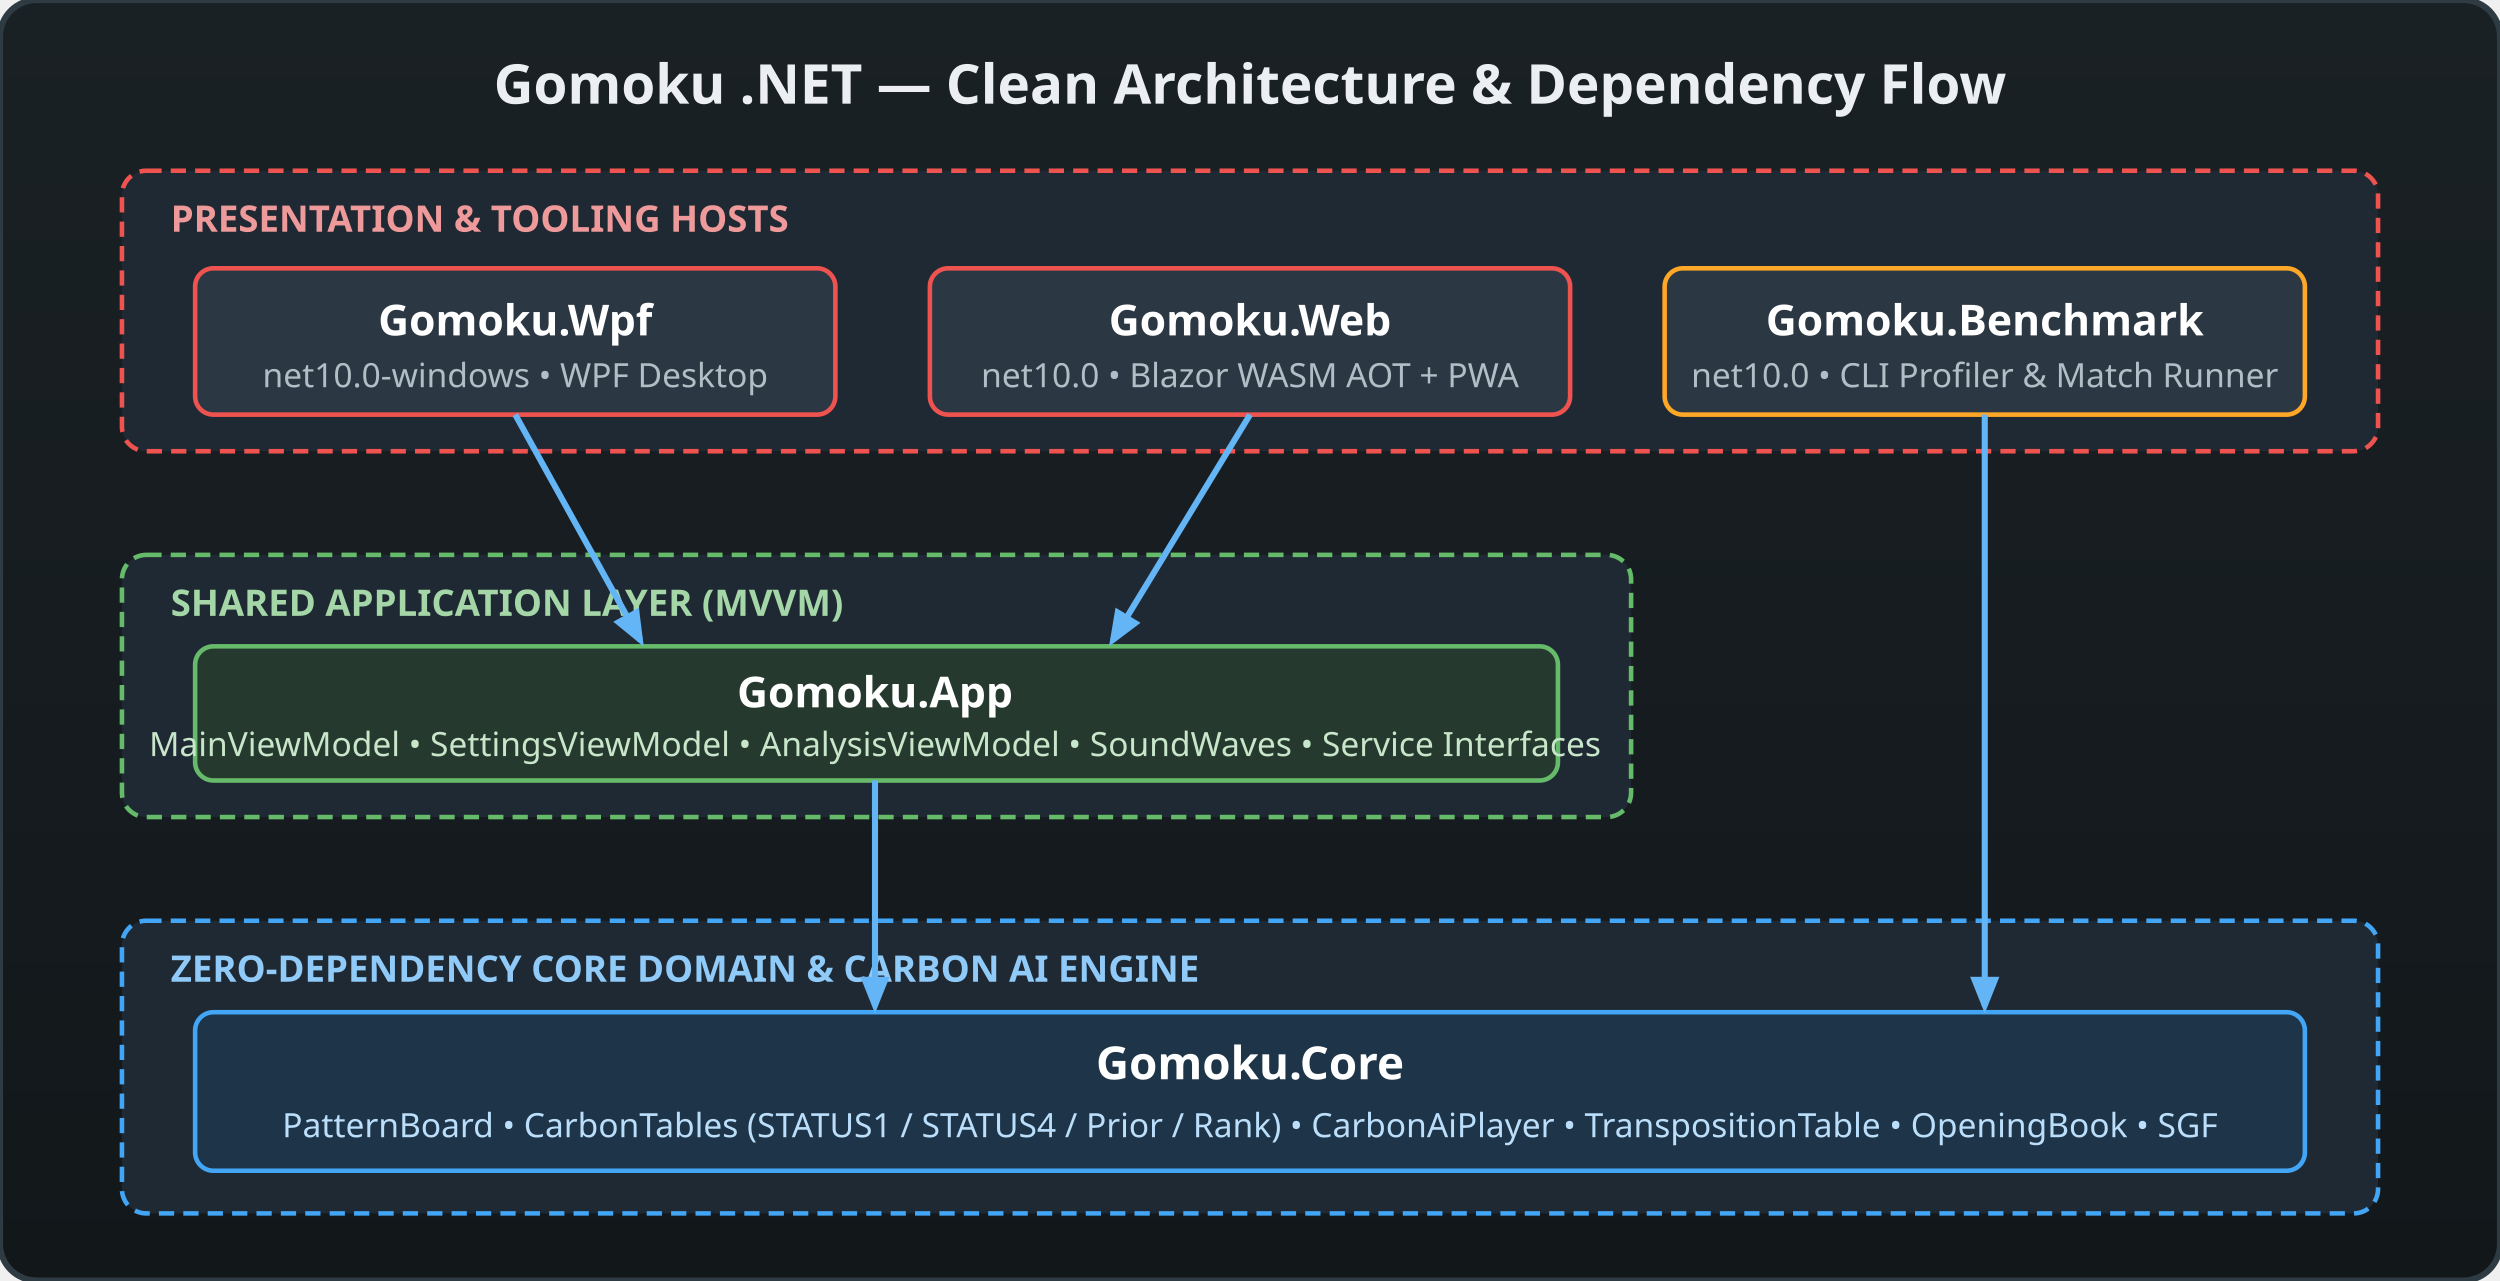
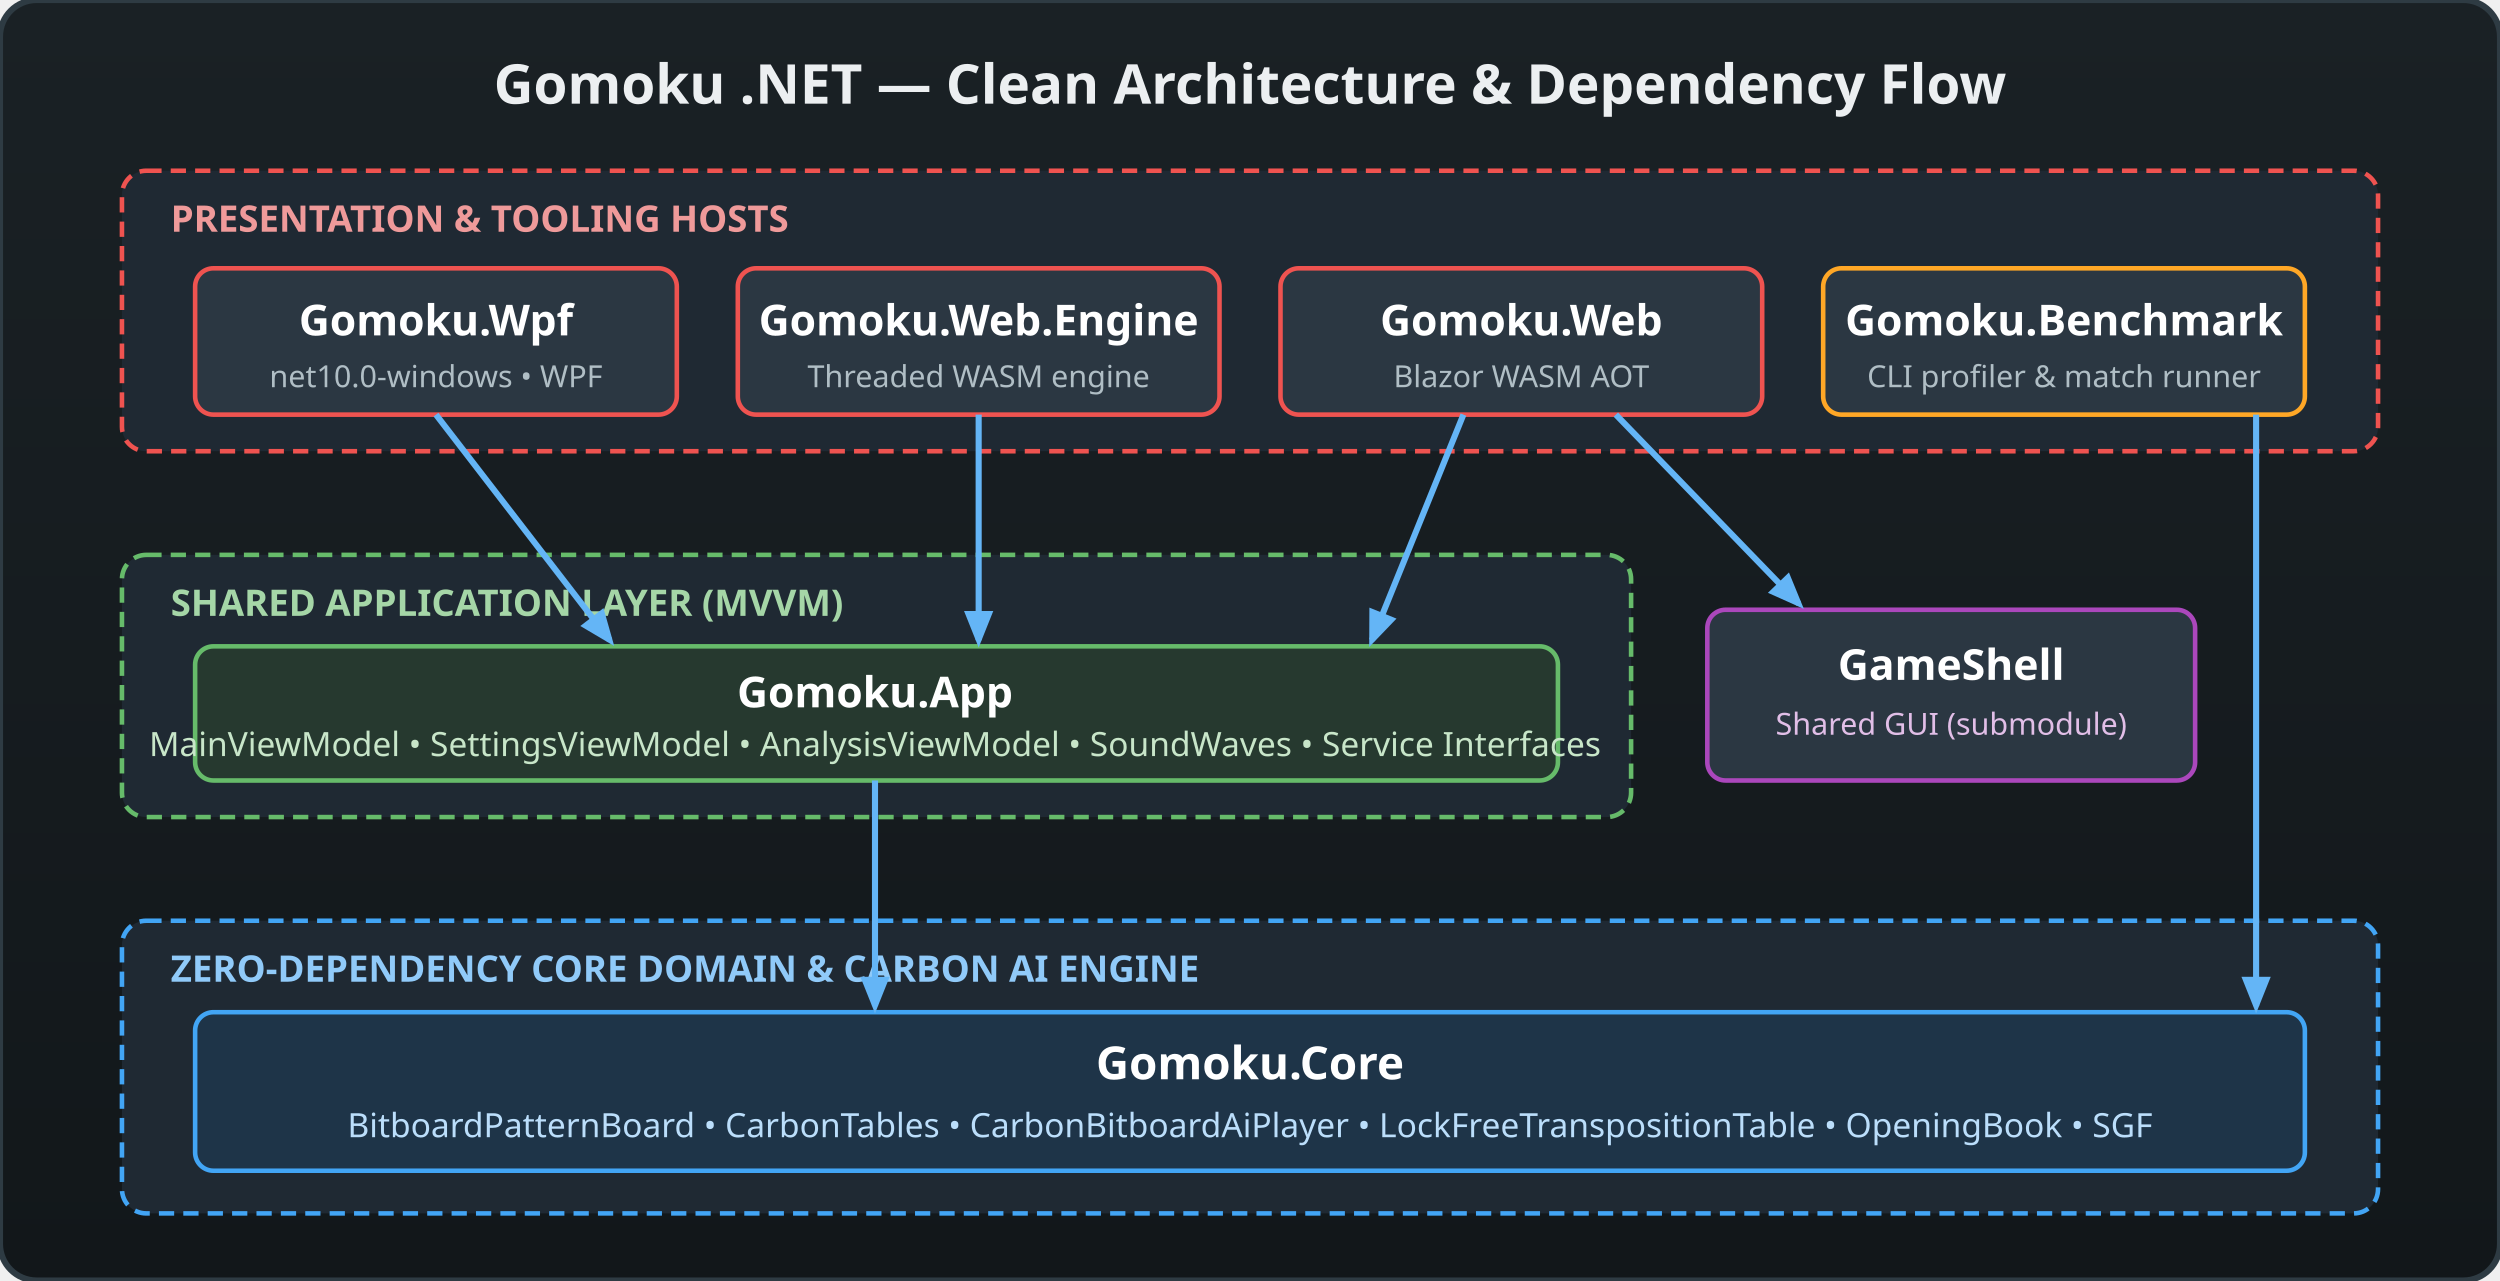
<svg xmlns="http://www.w3.org/2000/svg" viewBox="0 0 820 420" width="820" height="420" font-family="Segoe UI, system-ui, sans-serif">
  <defs>
    <linearGradient id="bg" x1="0" y1="0" x2="0" y2="1">
      <stop offset="0%" stop-color="#1A2125" />
      <stop offset="100%" stop-color="#12171A" />
    </linearGradient>
    <marker id="arrow" viewBox="0 0 10 10" refX="8" refY="5" markerWidth="6" markerHeight="6" orient="auto-start-reverse">
      <path d="M 0 1 L 10 5 L 0 9 z" fill="#64B5F6" />
    </marker>
  </defs>
  <rect width="820" height="420" rx="12" fill="url(#bg)" stroke="#2E3B43" stroke-width="2" />
  <text x="410" y="34" text-anchor="middle" fill="#ECEFF1" font-size="18" font-weight="700">Gomoku .NET — Clean Architecture &amp; Dependency Flow</text>
  <rect x="40" y="56" width="740" height="92" rx="8" fill="#1F2933" stroke="#EF5350" stroke-width="1.5" stroke-dasharray="5,3" />
  <text x="56" y="76" fill="#EF9A9A" font-size="12" font-weight="600">PRESENTATION &amp; TOOLING HOSTS</text>
-   <rect x="64" y="88" width="210" height="48" rx="6" fill="#2B3742" stroke="#EF5350" stroke-width="1.5" />
-   <text x="169" y="110" text-anchor="middle" fill="#FFFFFF" font-size="14" font-weight="600">Gomoku.Wpf</text>
-   <text x="169" y="127" text-anchor="middle" fill="#B0BEC5" font-size="11">net10.0-windows • WPF Desktop</text>
-   <rect x="305" y="88" width="210" height="48" rx="6" fill="#2B3742" stroke="#EF5350" stroke-width="1.5" />
-   <text x="410" y="110" text-anchor="middle" fill="#FFFFFF" font-size="14" font-weight="600">Gomoku.Web</text>
-   <text x="410" y="127" text-anchor="middle" fill="#B0BEC5" font-size="11">net10.0 • Blazor WASM AOT + PWA</text>
-   <rect x="546" y="88" width="210" height="48" rx="6" fill="#2B3742" stroke="#FFA726" stroke-width="1.5" />
-   <text x="651" y="110" text-anchor="middle" fill="#FFFFFF" font-size="14" font-weight="600">Gomoku.Benchmark</text>
-   <text x="651" y="127" text-anchor="middle" fill="#B0BEC5" font-size="11">net10.0 • CLI Profiler &amp; Match Runner</text>
+   <rect x="64" y="88" width="158" height="48" rx="6" fill="#2B3742" stroke="#EF5350" stroke-width="1.5" />
+   <text x="143" y="110" text-anchor="middle" fill="#FFFFFF" font-size="14" font-weight="600">Gomoku.Wpf</text>
+   <text x="143" y="127" text-anchor="middle" fill="#B0BEC5" font-size="10">net10.0-windows • WPF</text>
+   <rect x="242" y="88" width="158" height="48" rx="6" fill="#2B3742" stroke="#EF5350" stroke-width="1.5" />
+   <text x="321" y="110" text-anchor="middle" fill="#FFFFFF" font-size="14" font-weight="600">Gomoku.Web.Engine</text>
+   <text x="321" y="127" text-anchor="middle" fill="#B0BEC5" font-size="10">Threaded WASM engine</text>
+   <rect x="420" y="88" width="158" height="48" rx="6" fill="#2B3742" stroke="#EF5350" stroke-width="1.5" />
+   <text x="499" y="110" text-anchor="middle" fill="#FFFFFF" font-size="14" font-weight="600">Gomoku.Web</text>
+   <text x="499" y="127" text-anchor="middle" fill="#B0BEC5" font-size="10">Blazor WASM AOT</text>
+   <rect x="598" y="88" width="158" height="48" rx="6" fill="#2B3742" stroke="#FFA726" stroke-width="1.5" />
+   <text x="677" y="110" text-anchor="middle" fill="#FFFFFF" font-size="14" font-weight="600">Gomoku.Benchmark</text>
+   <text x="677" y="127" text-anchor="middle" fill="#B0BEC5" font-size="10">CLI profiler &amp; match runner</text>
  <rect x="40" y="182" width="495" height="86" rx="8" fill="#1F2933" stroke="#66BB6A" stroke-width="1.5" stroke-dasharray="5,3" />
  <text x="56" y="202" fill="#A5D6A7" font-size="12" font-weight="600">SHARED APPLICATION LAYER (MVVM)</text>
  <rect x="64" y="212" width="447" height="44" rx="6" fill="#26392F" stroke="#66BB6A" stroke-width="1.5" />
  <text x="287" y="232" text-anchor="middle" fill="#FFFFFF" font-size="14" font-weight="600">Gomoku.App</text>
  <text x="287" y="248" text-anchor="middle" fill="#C8E6C9" font-size="11">MainViewModel • SettingsViewModel • AnalysisViewModel • SoundWaves • Service Interfaces</text>
+   <rect x="560" y="200" width="160" height="56" rx="6" fill="#2B3742" stroke="#AB47BC" stroke-width="1.5" />
+   <text x="640" y="223" text-anchor="middle" fill="#FFFFFF" font-size="14" font-weight="600">GameShell</text>
+   <text x="640" y="241" text-anchor="middle" fill="#E1BEE7" font-size="10">Shared GUI (submodule)</text>
  <rect x="40" y="302" width="740" height="96" rx="8" fill="#1F2933" stroke="#42A5F5" stroke-width="1.5" stroke-dasharray="5,3" />
  <text x="56" y="322" fill="#90CAF9" font-size="12" font-weight="600">ZERO-DEPENDENCY CORE DOMAIN &amp; CARBON AI ENGINE</text>
  <rect x="64" y="332" width="692" height="52" rx="6" fill="#1E3448" stroke="#42A5F5" stroke-width="1.5" />
  <text x="410" y="354" text-anchor="middle" fill="#FFFFFF" font-size="15" font-weight="700">Gomoku.Core</text>
-   <text x="410" y="373" text-anchor="middle" fill="#BBDEFB" font-size="11">PatternBoard • CarbonTables (STATUS1 / STATUS4 / Prior / Rank) • CarbonAiPlayer • TranspositionTable • OpeningBook • SGF</text>
-   <line x1="169" y1="136" x2="210" y2="210" stroke="#64B5F6" stroke-width="2" marker-end="url(#arrow)" />
-   <line x1="410" y1="136" x2="365" y2="210" stroke="#64B5F6" stroke-width="2" marker-end="url(#arrow)" />
+   <text x="410" y="373" text-anchor="middle" fill="#BBDEFB" font-size="11">BitboardPatternBoard • CarbonTables • CarbonBitboardAiPlayer • LockFreeTranspositionTable • OpeningBook • SGF</text>
+   <line x1="143" y1="136" x2="200" y2="210" stroke="#64B5F6" stroke-width="2" marker-end="url(#arrow)" />
+   <line x1="321" y1="136" x2="321" y2="210" stroke="#64B5F6" stroke-width="2" marker-end="url(#arrow)" />
+   <line x1="480" y1="136" x2="450" y2="210" stroke="#64B5F6" stroke-width="2" marker-end="url(#arrow)" />
+   <line x1="530" y1="136" x2="590" y2="198" stroke="#64B5F6" stroke-width="2" marker-end="url(#arrow)" />
  <line x1="287" y1="256" x2="287" y2="330" stroke="#64B5F6" stroke-width="2" marker-end="url(#arrow)" />
-   <line x1="651" y1="136" x2="651" y2="330" stroke="#64B5F6" stroke-width="2" marker-end="url(#arrow)" />
+   <line x1="740" y1="136" x2="740" y2="330" stroke="#64B5F6" stroke-width="2" marker-end="url(#arrow)" />
</svg>
